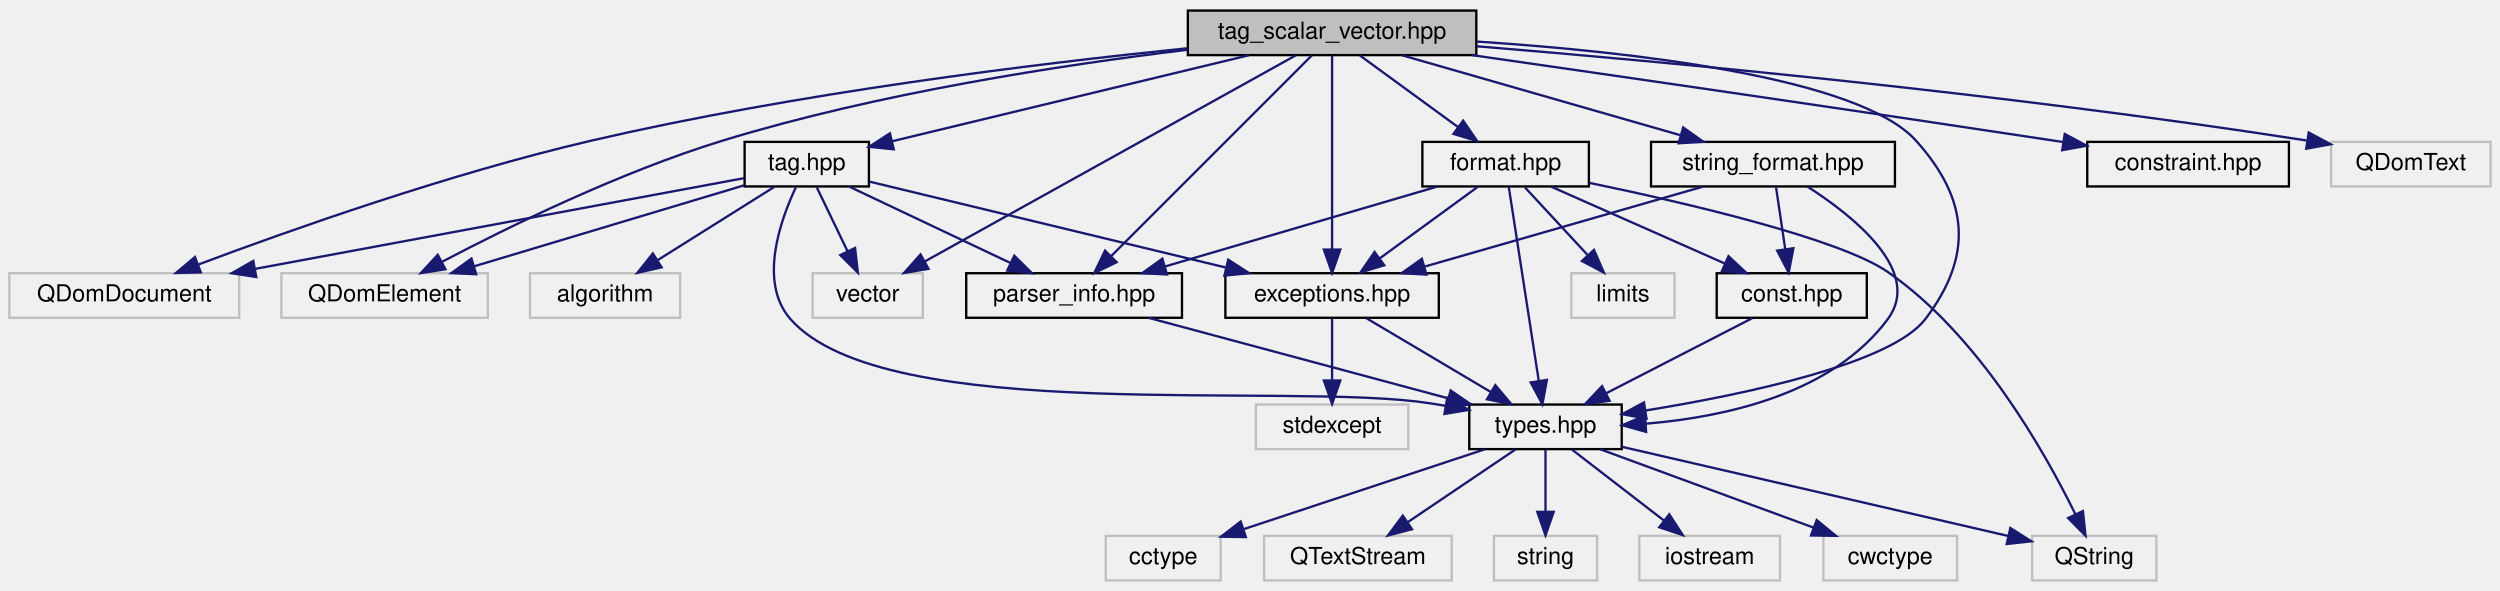
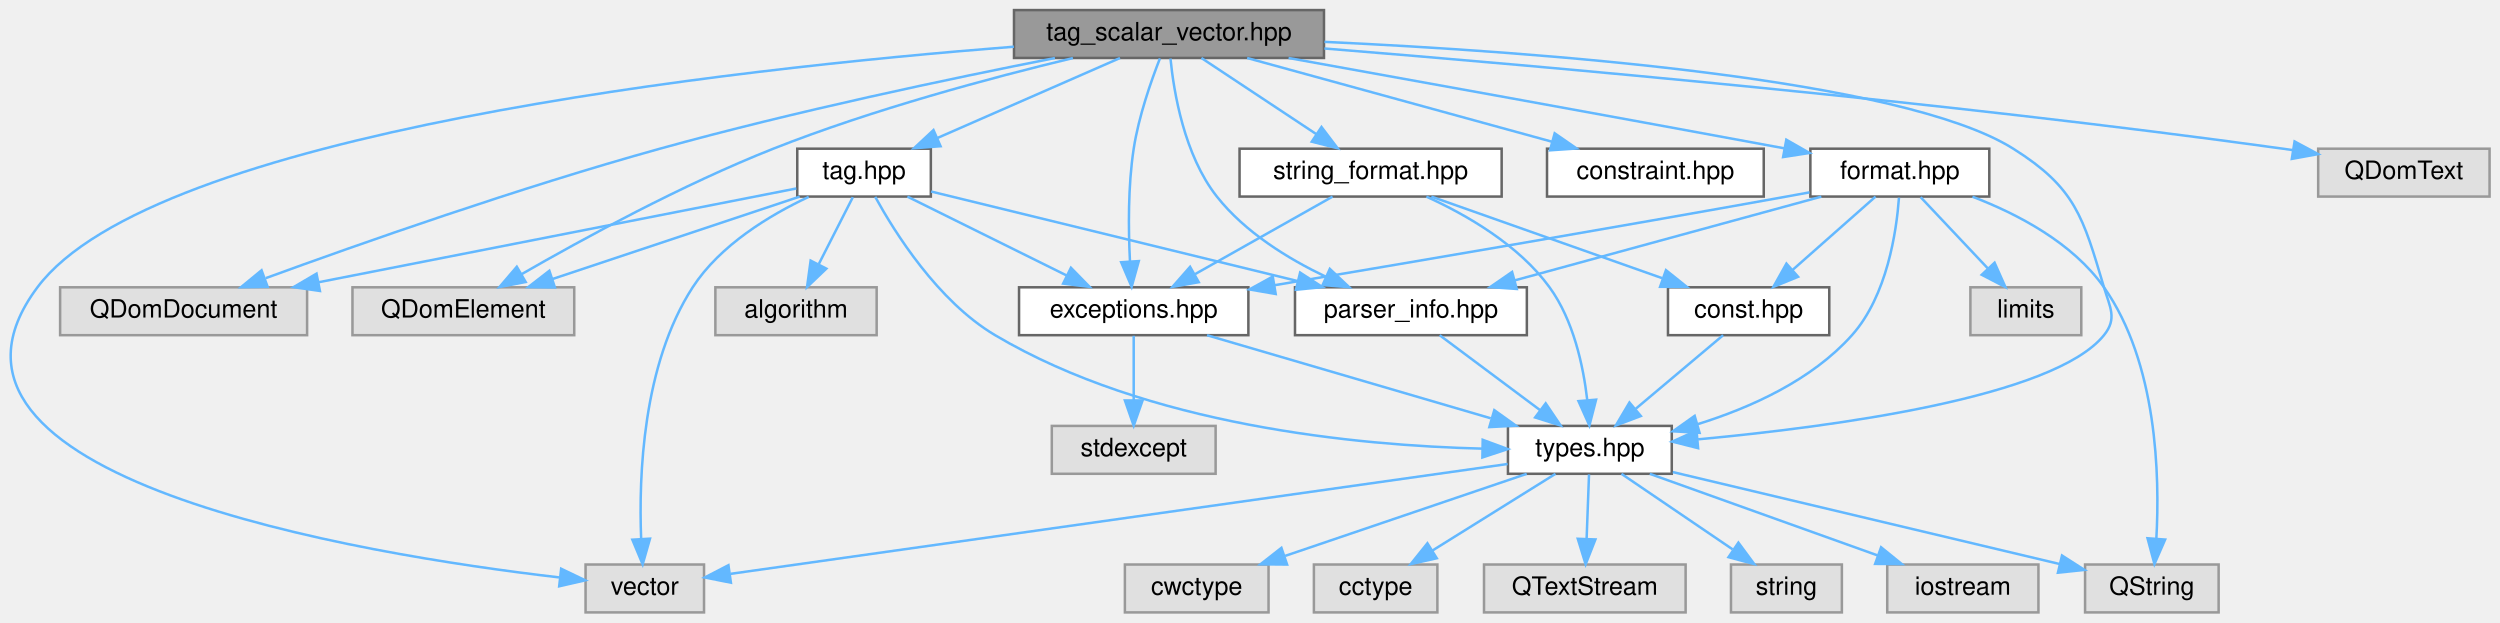
- <svg xmlns="http://www.w3.org/2000/svg" xmlns:xlink="http://www.w3.org/1999/xlink" width="1066pt" height="252pt" viewBox="0.00 0.00 1066.00 252.00">
-   <g id="graph0" class="graph" transform="scale(1 1) rotate(0) translate(4 248)">
-     <g id="node1" class="node">
-       <g id="a_node1">
-         <a xlink:title=" ">
-           <polygon fill="#bfbfbf" stroke="black" points="502.5,-224.5 502.5,-243.5 625.5,-243.5 625.5,-224.5 502.5,-224.5" />
-           <text text-anchor="middle" x="564" y="-231.5" font-family="Helvetica,sans-Serif" font-size="10.00">tag_scalar_vector.hpp</text>
-         </a>
-       </g>
-     </g>
-     <g id="node2" class="node">
-       <g id="a_node2">
+ <svg xmlns="http://www.w3.org/2000/svg" xmlns:xlink="http://www.w3.org/1999/xlink" width="992pt" height="247pt" viewBox="0.00 0.00 991.71 247.00">
+   <g id="graph0" class="graph" transform="scale(1 1) rotate(0) translate(4 243)">
+     <g id="Node000001" class="node">
+       <g id="a_Node000001">
+         <a xlink:title=" ">
+           <polygon fill="#999999" stroke="#666666" points="521.21,-239 398.21,-239 398.21,-220 521.21,-220 521.21,-239" />
+           <text text-anchor="middle" x="459.71" y="-227" font-family="Helvetica,sans-Serif" font-size="10.00">tag_scalar_vector.hpp</text>
+         </a>
+       </g>
+     </g>
+     <g id="Node000002" class="node">
+       <g id="a_Node000002">
        <a xlink:href="tag_8hpp.html" target="_top" xlink:title=" ">
-           <polygon fill="none" stroke="black" points="313.5,-168.5 313.5,-187.5 366.5,-187.5 366.5,-168.5 313.5,-168.5" />
-           <text text-anchor="middle" x="340" y="-175.5" font-family="Helvetica,sans-Serif" font-size="10.00">tag.hpp</text>
-         </a>
-       </g>
-     </g>
-     <g id="edge1" class="edge">
-       <path fill="none" stroke="midnightblue" d="M528.51,-224.44C486.91,-214.42 418.34,-197.89 376.37,-187.77" />
-       <polygon fill="midnightblue" stroke="midnightblue" points="377.1,-184.34 366.56,-185.4 375.46,-191.15 377.1,-184.34" />
-     </g>
-     <g id="node3" class="node">
-       <g id="a_node3">
-         <a xlink:title=" ">
-           <polygon fill="none" stroke="#bfbfbf" points="0,-112.5 0,-131.5 98,-131.5 98,-112.5 0,-112.5" />
-           <text text-anchor="middle" x="49" y="-119.5" font-family="Helvetica,sans-Serif" font-size="10.00">QDomDocument</text>
-         </a>
-       </g>
-     </g>
-     <g id="edge34" class="edge">
-       <path fill="none" stroke="midnightblue" d="M502.24,-227.42C438.12,-220.88 335.17,-208.28 248,-188 187.72,-173.98 119.59,-149.85 80.72,-135.27" />
-       <polygon fill="midnightblue" stroke="midnightblue" points="81.62,-131.86 71.02,-131.6 79.14,-138.41 81.62,-131.86" />
-     </g>
-     <g id="node4" class="node">
-       <g id="a_node4">
-         <a xlink:title=" ">
-           <polygon fill="none" stroke="#bfbfbf" points="116,-112.5 116,-131.5 204,-131.5 204,-112.5 116,-112.5" />
-           <text text-anchor="middle" x="160" y="-119.5" font-family="Helvetica,sans-Serif" font-size="10.00">QDomElement</text>
-         </a>
-       </g>
-     </g>
-     <g id="edge35" class="edge">
-       <path fill="none" stroke="midnightblue" d="M502.3,-226.77C448.97,-220.34 370.24,-208.32 304,-188 260.37,-174.61 212.63,-151.17 184.55,-136.4" />
-       <polygon fill="midnightblue" stroke="midnightblue" points="185.94,-133.18 175.47,-131.57 182.65,-139.36 185.94,-133.18" />
-     </g>
-     <g id="node5" class="node">
-       <g id="a_node5">
+           <polygon fill="white" stroke="#666666" points="365.21,-184 312.21,-184 312.21,-165 365.21,-165 365.21,-184" />
+           <text text-anchor="middle" x="338.71" y="-172" font-family="Helvetica,sans-Serif" font-size="10.00">tag.hpp</text>
+         </a>
+       </g>
+     </g>
+     <g id="edge1_Node000001_Node000002" class="edge">
+       <g id="a_edge1_Node000001_Node000002">
+         <a xlink:title=" ">
+           <path fill="none" stroke="#63b8ff" d="M440.27,-219.98C420.72,-211.42 390.33,-198.11 367.89,-188.28" />
+           <polygon fill="#63b8ff" stroke="#63b8ff" points="369.07,-184.98 358.51,-184.17 366.26,-191.39 369.07,-184.98" />
+         </a>
+       </g>
+     </g>
+     <g id="Node000003" class="node">
+       <g id="a_Node000003">
+         <a xlink:title=" ">
+           <polygon fill="#e0e0e0" stroke="#999999" points="117.71,-129 19.71,-129 19.71,-110 117.71,-110 117.71,-129" />
+           <text text-anchor="middle" x="68.71" y="-117" font-family="Helvetica,sans-Serif" font-size="10.00">QDomDocument</text>
+         </a>
+       </g>
+     </g>
+     <g id="edge35_Node000001_Node000003" class="edge">
+       <g id="a_edge35_Node000001_Node000003">
+         <a xlink:title=" ">
+           <path fill="none" stroke="#63b8ff" d="M414.45,-219.97C373.28,-211.88 311.01,-198.78 257.71,-184 202.07,-168.57 138.69,-146.29 101.29,-132.63" />
+           <polygon fill="#63b8ff" stroke="#63b8ff" points="102.05,-129.18 91.45,-129.02 99.64,-135.75 102.05,-129.18" />
+         </a>
+       </g>
+     </g>
+     <g id="Node000004" class="node">
+       <g id="a_Node000004">
+         <a xlink:title=" ">
+           <polygon fill="#e0e0e0" stroke="#999999" points="223.71,-129 135.71,-129 135.71,-110 223.71,-110 223.71,-129" />
+           <text text-anchor="middle" x="179.71" y="-117" font-family="Helvetica,sans-Serif" font-size="10.00">QDomElement</text>
+         </a>
+       </g>
+     </g>
+     <g id="edge36_Node000001_Node000004" class="edge">
+       <g id="a_edge36_Node000001_Node000004">
+         <a xlink:title=" ">
+           <path fill="none" stroke="#63b8ff" d="M421.58,-219.96C389.35,-212.21 342.24,-199.62 302.71,-184 266.61,-169.73 227.09,-148.18 202.84,-134.22" />
+           <polygon fill="#63b8ff" stroke="#63b8ff" points="204.44,-131.11 194.04,-129.1 200.92,-137.16 204.44,-131.11" />
+         </a>
+       </g>
+     </g>
+     <g id="Node000005" class="node">
+       <g id="a_Node000005">
        <a xlink:href="parser__info_8hpp.html" target="_top" xlink:title=" ">
-           <polygon fill="none" stroke="black" points="408,-112.5 408,-131.5 500,-131.5 500,-112.5 408,-112.5" />
-           <text text-anchor="middle" x="454" y="-119.5" font-family="Helvetica,sans-Serif" font-size="10.00">parser_info.hpp</text>
-         </a>
-       </g>
-     </g>
-     <g id="edge33" class="edge">
-       <path fill="none" stroke="midnightblue" d="M555.37,-224.37C536.89,-205.89 493.29,-162.29 469.74,-138.74" />
-       <polygon fill="midnightblue" stroke="midnightblue" points="472.14,-136.19 462.59,-131.59 467.19,-141.14 472.14,-136.19" />
-     </g>
-     <g id="node6" class="node">
-       <g id="a_node6">
+           <polygon fill="white" stroke="#666666" points="601.71,-129 509.71,-129 509.71,-110 601.71,-110 601.71,-129" />
+           <text text-anchor="middle" x="555.71" y="-117" font-family="Helvetica,sans-Serif" font-size="10.00">parser_info.hpp</text>
+         </a>
+       </g>
+     </g>
+     <g id="edge34_Node000001_Node000005" class="edge">
+       <g id="a_edge34_Node000001_Node000005">
+         <a xlink:title=" ">
+           <path fill="none" stroke="#63b8ff" d="M460.3,-219.77C461.6,-206.59 465.73,-181.43 478.71,-165 489.89,-150.85 506.89,-140.36 522.08,-133.12" />
+           <polygon fill="#63b8ff" stroke="#63b8ff" points="523.53,-136.31 531.23,-129.03 520.67,-129.91 523.53,-136.31" />
+         </a>
+       </g>
+     </g>
+     <g id="Node000006" class="node">
+       <g id="a_Node000006">
        <a xlink:href="types_8hpp.html" target="_top" xlink:title=" ">
-           <polygon fill="none" stroke="black" points="622.5,-56.5 622.5,-75.5 687.5,-75.5 687.5,-56.5 622.5,-56.5" />
-           <text text-anchor="middle" x="655" y="-63.5" font-family="Helvetica,sans-Serif" font-size="10.00">types.hpp</text>
-         </a>
-       </g>
-     </g>
-     <g id="edge31" class="edge">
-       <path fill="none" stroke="midnightblue" d="M625.65,-230.28C691.17,-226 788.64,-215.13 813,-188 835.6,-162.83 837.47,-138.93 817,-112 802.57,-93.01 740.56,-79.93 697.59,-72.95" />
-       <polygon fill="midnightblue" stroke="midnightblue" points="698.08,-69.49 687.66,-71.39 696.99,-76.4 698.08,-69.49" />
-     </g>
-     <g id="node13" class="node">
-       <g id="a_node13">
+           <polygon fill="white" stroke="#666666" points="659.21,-74 594.21,-74 594.21,-55 659.21,-55 659.21,-74" />
+           <text text-anchor="middle" x="626.71" y="-62" font-family="Helvetica,sans-Serif" font-size="10.00">types.hpp</text>
+         </a>
+       </g>
+     </g>
+     <g id="edge32_Node000001_Node000006" class="edge">
+       <g id="a_edge32_Node000001_Node000006">
+         <a xlink:title=" ">
+           <path fill="none" stroke="#63b8ff" d="M521.4,-226.39C605.42,-222.49 750.46,-211.85 794.71,-184 819.44,-168.44 822.37,-157 830.71,-129 833.13,-120.91 836.01,-116.58 830.71,-110 810.89,-85.39 723.42,-73.66 669.66,-68.68" />
+           <polygon fill="#63b8ff" stroke="#63b8ff" points="669.66,-65.17 659.39,-67.77 669.04,-72.14 669.66,-65.17" />
+         </a>
+       </g>
+     </g>
+     <g id="Node000011" class="node">
+       <g id="a_Node000011">
+         <a xlink:title=" ">
+           <polygon fill="#e0e0e0" stroke="#999999" points="275.21,-19 228.21,-19 228.21,0 275.21,0 275.21,-19" />
+           <text text-anchor="middle" x="251.71" y="-7" font-family="Helvetica,sans-Serif" font-size="10.00">vector</text>
+         </a>
+       </g>
+     </g>
+     <g id="edge38_Node000001_Node000011" class="edge">
+       <g id="a_edge38_Node000001_Node000011">
+         <a xlink:title=" ">
+           <path fill="none" stroke="#63b8ff" d="M398.16,-224.47C286.22,-215.67 56.59,-190.4 10.71,-129 -45.92,-53.19 138.72,-23.11 217.67,-13.89" />
+           <polygon fill="#63b8ff" stroke="#63b8ff" points="218.52,-17.32 228.07,-12.73 217.74,-10.36 218.52,-17.32" />
+         </a>
+       </g>
+     </g>
+     <g id="Node000014" class="node">
+       <g id="a_Node000014">
        <a xlink:href="exceptions_8hpp.html" target="_top" xlink:title=" ">
-           <polygon fill="none" stroke="black" points="518.5,-112.5 518.5,-131.5 609.5,-131.5 609.5,-112.5 518.5,-112.5" />
-           <text text-anchor="middle" x="564" y="-119.5" font-family="Helvetica,sans-Serif" font-size="10.00">exceptions.hpp</text>
-         </a>
-       </g>
-     </g>
-     <g id="edge32" class="edge">
-       <path fill="none" stroke="midnightblue" d="M564,-224.37C564,-206.62 564,-165.67 564,-141.6" />
-       <polygon fill="midnightblue" stroke="midnightblue" points="567.5,-141.59 564,-131.59 560.5,-141.59 567.5,-141.59" />
-     </g>
-     <g id="node15" class="node">
-       <g id="a_node15">
-         <a xlink:title=" ">
-           <polygon fill="none" stroke="#bfbfbf" points="342.5,-112.5 342.5,-131.5 389.5,-131.5 389.5,-112.5 342.5,-112.5" />
-           <text text-anchor="middle" x="366" y="-119.5" font-family="Helvetica,sans-Serif" font-size="10.00">vector</text>
-         </a>
-       </g>
-     </g>
-     <g id="edge37" class="edge">
-       <path fill="none" stroke="midnightblue" d="M548.46,-224.37C514.12,-205.29 431.56,-159.42 390.31,-136.51" />
-       <polygon fill="midnightblue" stroke="midnightblue" points="391.91,-133.39 381.46,-131.59 388.51,-139.51 391.91,-133.39" />
-     </g>
-     <g id="node17" class="node">
-       <g id="a_node17">
+           <polygon fill="white" stroke="#666666" points="491.21,-129 400.21,-129 400.21,-110 491.21,-110 491.21,-129" />
+           <text text-anchor="middle" x="445.71" y="-117" font-family="Helvetica,sans-Serif" font-size="10.00">exceptions.hpp</text>
+         </a>
+       </g>
+     </g>
+     <g id="edge33_Node000001_Node000014" class="edge">
+       <g id="a_edge33_Node000001_Node000014">
+         <a xlink:title=" ">
+           <path fill="none" stroke="#63b8ff" d="M456.12,-219.82C452.66,-210.99 447.68,-196.81 445.71,-184 443.43,-169.15 443.58,-152.12 444.22,-139.43" />
+           <polygon fill="#63b8ff" stroke="#63b8ff" points="447.73,-139.4 444.89,-129.19 440.74,-138.94 447.73,-139.4" />
+         </a>
+       </g>
+     </g>
+     <g id="Node000017" class="node">
+       <g id="a_Node000017">
        <a xlink:href="constraint_8hpp.html" target="_top" xlink:title=" ">
-           <polygon fill="none" stroke="black" points="886,-168.5 886,-187.5 972,-187.5 972,-168.5 886,-168.5" />
-           <text text-anchor="middle" x="929" y="-175.5" font-family="Helvetica,sans-Serif" font-size="10.00">constraint.hpp</text>
-         </a>
-       </g>
-     </g>
-     <g id="edge18" class="edge">
-       <path fill="none" stroke="midnightblue" d="M623.65,-224.49C685.72,-215.59 785.72,-201.11 872,-188 873.25,-187.81 874.52,-187.62 875.8,-187.42" />
-       <polygon fill="midnightblue" stroke="midnightblue" points="876.4,-190.87 885.75,-185.88 875.33,-183.95 876.4,-190.87" />
-     </g>
-     <g id="node18" class="node">
-       <g id="a_node18">
+           <polygon fill="white" stroke="#666666" points="695.71,-184 609.71,-184 609.71,-165 695.71,-165 695.71,-184" />
+           <text text-anchor="middle" x="652.71" y="-172" font-family="Helvetica,sans-Serif" font-size="10.00">constraint.hpp</text>
+         </a>
+       </g>
+     </g>
+     <g id="edge19_Node000001_Node000017" class="edge">
+       <g id="a_edge19_Node000001_Node000017">
+         <a xlink:title=" ">
+           <path fill="none" stroke="#63b8ff" d="M490.72,-219.98C523.55,-210.97 575.51,-196.7 611.7,-186.76" />
+           <polygon fill="#63b8ff" stroke="#63b8ff" points="612.75,-190.11 621.46,-184.08 610.89,-183.36 612.75,-190.11" />
+         </a>
+       </g>
+     </g>
+     <g id="Node000018" class="node">
+       <g id="a_Node000018">
        <a xlink:href="format_8hpp.html" target="_top" xlink:title=" ">
-           <polygon fill="none" stroke="black" points="602.5,-168.5 602.5,-187.5 673.5,-187.5 673.5,-168.5 602.5,-168.5" />
-           <text text-anchor="middle" x="638" y="-175.5" font-family="Helvetica,sans-Serif" font-size="10.00">format.hpp</text>
-         </a>
-       </g>
-     </g>
-     <g id="edge19" class="edge">
-       <path fill="none" stroke="midnightblue" d="M575.89,-224.32C587.15,-216.11 604.29,-203.6 617.71,-193.81" />
-       <polygon fill="midnightblue" stroke="midnightblue" points="619.88,-196.56 625.89,-187.83 615.75,-190.9 619.88,-196.56" />
-     </g>
-     <g id="node21" class="node">
-       <g id="a_node21">
+           <polygon fill="white" stroke="#666666" points="785.21,-184 714.21,-184 714.21,-165 785.21,-165 785.21,-184" />
+           <text text-anchor="middle" x="749.71" y="-172" font-family="Helvetica,sans-Serif" font-size="10.00">format.hpp</text>
+         </a>
+       </g>
+     </g>
+     <g id="edge20_Node000001_Node000018" class="edge">
+       <g id="a_edge20_Node000001_Node000018">
+         <a xlink:title=" ">
+           <path fill="none" stroke="#63b8ff" d="M507.16,-219.98C554.41,-211.48 629.29,-197.94 703.82,-184.15" />
+           <polygon fill="#63b8ff" stroke="#63b8ff" points="704.66,-187.56 713.86,-182.3 703.39,-180.68 704.66,-187.56" />
+         </a>
+       </g>
+     </g>
+     <g id="Node000021" class="node">
+       <g id="a_Node000021">
        <a xlink:href="string__format_8hpp.html" target="_top" xlink:title=" ">
-           <polygon fill="none" stroke="black" points="700,-168.5 700,-187.5 804,-187.5 804,-168.5 700,-168.5" />
-           <text text-anchor="middle" x="752" y="-175.5" font-family="Helvetica,sans-Serif" font-size="10.00">string_format.hpp</text>
-         </a>
-       </g>
-     </g>
-     <g id="edge27" class="edge">
-       <path fill="none" stroke="midnightblue" d="M593.79,-224.44C625.83,-215.24 676.93,-200.56 712.35,-190.39" />
-       <polygon fill="midnightblue" stroke="midnightblue" points="713.71,-193.64 722.35,-187.52 711.77,-186.91 713.71,-193.64" />
-     </g>
-     <g id="node22" class="node">
-       <g id="a_node22">
-         <a xlink:title=" ">
-           <polygon fill="none" stroke="#bfbfbf" points="990,-168.5 990,-187.5 1058,-187.5 1058,-168.5 990,-168.5" />
-           <text text-anchor="middle" x="1024" y="-175.5" font-family="Helvetica,sans-Serif" font-size="10.00">QDomText</text>
-         </a>
-       </g>
-     </g>
-     <g id="edge36" class="edge">
-       <path fill="none" stroke="midnightblue" d="M625.72,-228.26C705.27,-221.72 848.02,-208.55 979.53,-188.09" />
-       <polygon fill="midnightblue" stroke="midnightblue" points="980.45,-191.49 989.79,-186.48 979.37,-184.58 980.45,-191.49" />
-     </g>
-     <g id="edge2" class="edge">
-       <path fill="none" stroke="midnightblue" d="M313.4,-172.06C266.36,-163.33 167.52,-144.99 104.91,-133.38" />
-       <polygon fill="midnightblue" stroke="midnightblue" points="105.28,-129.88 94.81,-131.5 104,-136.77 105.28,-129.88" />
-     </g>
-     <g id="edge3" class="edge">
-       <path fill="none" stroke="midnightblue" d="M313.44,-169.03C283,-159.9 232.86,-144.86 198.22,-134.47" />
-       <polygon fill="midnightblue" stroke="midnightblue" points="199.04,-131.06 188.45,-131.54 197.03,-137.76 199.04,-131.06" />
-     </g>
-     <g id="edge4" class="edge">
-       <path fill="none" stroke="midnightblue" d="M358.06,-168.44C376.57,-159.68 405.58,-145.94 426.86,-135.86" />
-       <polygon fill="midnightblue" stroke="midnightblue" points="428.48,-138.96 436.02,-131.52 425.49,-132.63 428.48,-138.96" />
-     </g>
-     <g id="edge12" class="edge">
-       <path fill="none" stroke="midnightblue" d="M335.38,-168.19C328.87,-154.41 319.23,-127.7 333,-112 373.34,-65.99 545.55,-85.53 606,-76 608.07,-75.67 610.19,-75.33 612.32,-74.97" />
-       <polygon fill="midnightblue" stroke="midnightblue" points="613.1,-78.39 622.36,-73.23 611.91,-71.49 613.1,-78.39" />
-     </g>
-     <g id="edge13" class="edge">
-       <path fill="none" stroke="midnightblue" d="M366.58,-170.59C404.07,-161.55 473.01,-144.94 518.68,-133.92" />
-       <polygon fill="midnightblue" stroke="midnightblue" points="519.72,-137.27 528.62,-131.53 518.08,-130.47 519.72,-137.27" />
-     </g>
-     <g id="edge16" class="edge">
-       <path fill="none" stroke="midnightblue" d="M344.29,-168.08C347.85,-160.69 353.02,-149.95 357.42,-140.81" />
-       <polygon fill="midnightblue" stroke="midnightblue" points="360.6,-142.28 361.79,-131.75 354.29,-139.24 360.6,-142.28" />
-     </g>
-     <g id="node16" class="node">
-       <g id="a_node16">
-         <a xlink:title=" ">
-           <polygon fill="none" stroke="#bfbfbf" points="222,-112.5 222,-131.5 286,-131.5 286,-112.5 222,-112.5" />
-           <text text-anchor="middle" x="254" y="-119.5" font-family="Helvetica,sans-Serif" font-size="10.00">algorithm</text>
-         </a>
-       </g>
-     </g>
-     <g id="edge17" class="edge">
-       <path fill="none" stroke="midnightblue" d="M326.18,-168.32C312.77,-159.9 292.18,-146.97 276.41,-137.07" />
-       <polygon fill="midnightblue" stroke="midnightblue" points="278.11,-134.01 267.78,-131.65 274.39,-139.94 278.11,-134.01" />
-     </g>
-     <g id="edge5" class="edge">
-       <path fill="none" stroke="midnightblue" d="M485.85,-112.44C520.4,-103.16 575.68,-88.31 613.58,-78.13" />
-       <polygon fill="midnightblue" stroke="midnightblue" points="614.55,-81.49 623.3,-75.52 612.73,-74.73 614.55,-81.49" />
-     </g>
-     <g id="node7" class="node">
-       <g id="a_node7">
-         <a xlink:title=" ">
-           <polygon fill="none" stroke="#bfbfbf" points="633,-0.5 633,-19.5 677,-19.5 677,-0.5 633,-0.5" />
-           <text text-anchor="middle" x="655" y="-7.5" font-family="Helvetica,sans-Serif" font-size="10.00">string</text>
-         </a>
-       </g>
-     </g>
-     <g id="edge6" class="edge">
-       <path fill="none" stroke="midnightblue" d="M655,-56.08C655,-49.01 655,-38.86 655,-29.99" />
-       <polygon fill="midnightblue" stroke="midnightblue" points="658.5,-29.75 655,-19.75 651.5,-29.75 658.5,-29.75" />
-     </g>
-     <g id="node8" class="node">
-       <g id="a_node8">
-         <a xlink:title=" ">
-           <polygon fill="none" stroke="#bfbfbf" points="695,-0.5 695,-19.5 755,-19.5 755,-0.5 695,-0.5" />
-           <text text-anchor="middle" x="725" y="-7.5" font-family="Helvetica,sans-Serif" font-size="10.00">iostream</text>
-         </a>
-       </g>
-     </g>
-     <g id="edge7" class="edge">
-       <path fill="none" stroke="midnightblue" d="M666.25,-56.32C676.8,-48.18 692.8,-35.84 705.44,-26.09" />
-       <polygon fill="midnightblue" stroke="midnightblue" points="707.77,-28.71 713.55,-19.83 703.49,-23.17 707.77,-28.71" />
-     </g>
-     <g id="node9" class="node">
-       <g id="a_node9">
-         <a xlink:title=" ">
-           <polygon fill="none" stroke="#bfbfbf" points="773.5,-0.5 773.5,-19.5 830.5,-19.5 830.5,-0.5 773.5,-0.5" />
-           <text text-anchor="middle" x="802" y="-7.5" font-family="Helvetica,sans-Serif" font-size="10.00">cwctype</text>
-         </a>
-       </g>
-     </g>
-     <g id="edge8" class="edge">
-       <path fill="none" stroke="midnightblue" d="M678.29,-56.44C702.81,-47.44 741.6,-33.19 769.2,-23.05" />
-       <polygon fill="midnightblue" stroke="midnightblue" points="770.64,-26.25 778.82,-19.52 768.22,-19.68 770.64,-26.25" />
-     </g>
-     <g id="node10" class="node">
-       <g id="a_node10">
-         <a xlink:title=" ">
-           <polygon fill="none" stroke="#bfbfbf" points="467.5,-0.5 467.5,-19.5 516.5,-19.5 516.5,-0.5 467.5,-0.5" />
-           <text text-anchor="middle" x="492" y="-7.5" font-family="Helvetica,sans-Serif" font-size="10.00">cctype</text>
-         </a>
-       </g>
-     </g>
-     <g id="edge9" class="edge">
-       <path fill="none" stroke="midnightblue" d="M629.17,-56.44C601.43,-47.25 557.2,-32.6 526.49,-22.43" />
-       <polygon fill="midnightblue" stroke="midnightblue" points="527.23,-18.99 516.64,-19.16 525.03,-25.63 527.23,-18.99" />
-     </g>
-     <g id="node11" class="node">
-       <g id="a_node11">
-         <a xlink:title=" ">
-           <polygon fill="none" stroke="#bfbfbf" points="862.5,-0.5 862.5,-19.5 915.5,-19.5 915.5,-0.5 862.5,-0.5" />
-           <text text-anchor="middle" x="889" y="-7.5" font-family="Helvetica,sans-Serif" font-size="10.00">QString</text>
-         </a>
-       </g>
-     </g>
-     <g id="edge10" class="edge">
-       <path fill="none" stroke="midnightblue" d="M687.54,-57.49C730.76,-47.52 806.91,-29.94 852.19,-19.49" />
-       <polygon fill="midnightblue" stroke="midnightblue" points="853.22,-22.85 862.18,-17.19 851.65,-16.03 853.22,-22.85" />
-     </g>
-     <g id="node12" class="node">
-       <g id="a_node12">
-         <a xlink:title=" ">
-           <polygon fill="none" stroke="#bfbfbf" points="535,-0.5 535,-19.5 615,-19.5 615,-0.5 535,-0.5" />
-           <text text-anchor="middle" x="575" y="-7.5" font-family="Helvetica,sans-Serif" font-size="10.00">QTextStream</text>
-         </a>
-       </g>
-     </g>
-     <g id="edge11" class="edge">
-       <path fill="none" stroke="midnightblue" d="M642.15,-56.32C629.78,-47.98 610.87,-35.21 596.26,-25.35" />
-       <polygon fill="midnightblue" stroke="midnightblue" points="598.07,-22.35 587.82,-19.65 594.15,-28.15 598.07,-22.35" />
-     </g>
-     <g id="edge15" class="edge">
-       <path fill="none" stroke="midnightblue" d="M578.62,-112.32C592.95,-103.82 615.01,-90.73 631.75,-80.8" />
-       <polygon fill="midnightblue" stroke="midnightblue" points="633.6,-83.77 640.42,-75.65 630.03,-77.75 633.6,-83.77" />
-     </g>
-     <g id="node14" class="node">
-       <g id="a_node14">
-         <a xlink:title=" ">
-           <polygon fill="none" stroke="#bfbfbf" points="531.5,-56.5 531.5,-75.5 596.5,-75.5 596.5,-56.5 531.5,-56.5" />
-           <text text-anchor="middle" x="564" y="-63.5" font-family="Helvetica,sans-Serif" font-size="10.00">stdexcept</text>
-         </a>
-       </g>
-     </g>
-     <g id="edge14" class="edge">
-       <path fill="none" stroke="midnightblue" d="M564,-112.08C564,-105.01 564,-94.86 564,-85.99" />
-       <polygon fill="midnightblue" stroke="midnightblue" points="567.5,-85.75 564,-75.75 560.5,-85.75 567.5,-85.75" />
-     </g>
-     <g id="edge20" class="edge">
-       <path fill="none" stroke="midnightblue" d="M608.84,-168.44C577.49,-159.24 527.47,-144.56 492.8,-134.39" />
-       <polygon fill="midnightblue" stroke="midnightblue" points="493.6,-130.97 483.02,-131.52 491.63,-137.69 493.6,-130.97" />
-     </g>
-     <g id="edge24" class="edge">
-       <path fill="none" stroke="midnightblue" d="M639.33,-168.37C642.08,-150.62 648.41,-109.67 652.13,-85.6" />
-       <polygon fill="midnightblue" stroke="midnightblue" points="655.6,-86.01 653.67,-75.59 648.69,-84.94 655.6,-86.01" />
-     </g>
-     <g id="edge26" class="edge">
-       <path fill="none" stroke="midnightblue" d="M673.52,-170.06C714.95,-161.48 780.42,-146.25 801,-132 839.84,-105.11 867.9,-55.36 880.9,-28.8" />
-       <polygon fill="midnightblue" stroke="midnightblue" points="884.16,-30.09 885.27,-19.56 877.84,-27.1 884.16,-30.09" />
-     </g>
-     <g id="edge21" class="edge">
-       <path fill="none" stroke="midnightblue" d="M626.11,-168.32C614.85,-160.11 597.71,-147.6 584.29,-137.81" />
-       <polygon fill="midnightblue" stroke="midnightblue" points="586.25,-134.9 576.11,-131.83 582.12,-140.56 586.25,-134.9" />
-     </g>
-     <g id="node19" class="node">
-       <g id="a_node19">
+           <polygon fill="white" stroke="#666666" points="591.71,-184 487.71,-184 487.71,-165 591.71,-165 591.71,-184" />
+           <text text-anchor="middle" x="539.71" y="-172" font-family="Helvetica,sans-Serif" font-size="10.00">string_format.hpp</text>
+         </a>
+       </g>
+     </g>
+     <g id="edge28_Node000001_Node000021" class="edge">
+       <g id="a_edge28_Node000001_Node000021">
+         <a xlink:title=" ">
+           <path fill="none" stroke="#63b8ff" d="M472.57,-219.98C484.86,-211.84 503.62,-199.41 518.19,-189.76" />
+           <polygon fill="#63b8ff" stroke="#63b8ff" points="520.22,-192.61 526.63,-184.17 516.36,-186.78 520.22,-192.61" />
+         </a>
+       </g>
+     </g>
+     <g id="Node000022" class="node">
+       <g id="a_Node000022">
+         <a xlink:title=" ">
+           <polygon fill="#e0e0e0" stroke="#999999" points="983.71,-184 915.71,-184 915.71,-165 983.71,-165 983.71,-184" />
+           <text text-anchor="middle" x="949.71" y="-172" font-family="Helvetica,sans-Serif" font-size="10.00">QDomText</text>
+         </a>
+       </g>
+     </g>
+     <g id="edge37_Node000001_Node000022" class="edge">
+       <g id="a_edge37_Node000001_Node000022">
+         <a xlink:title=" ">
+           <path fill="none" stroke="#63b8ff" d="M521.38,-223.76C606.97,-216.85 766.5,-202.75 901.71,-184 902.99,-183.82 904.28,-183.64 905.58,-183.45" />
+           <polygon fill="#63b8ff" stroke="#63b8ff" points="906.34,-186.87 915.68,-181.85 905.25,-179.95 906.34,-186.87" />
+         </a>
+       </g>
+     </g>
+     <g id="edge2_Node000002_Node000003" class="edge">
+       <g id="a_edge2_Node000002_Node000003">
+         <a xlink:title=" ">
+           <path fill="none" stroke="#63b8ff" d="M311.84,-168.22C267.8,-159.58 179.45,-142.24 122.26,-131.01" />
+           <polygon fill="#63b8ff" stroke="#63b8ff" points="122.8,-127.55 112.31,-129.06 121.45,-134.42 122.8,-127.55" />
+         </a>
+       </g>
+     </g>
+     <g id="edge3_Node000002_Node000004" class="edge">
+       <g id="a_edge3_Node000002_Node000004">
+         <a xlink:title=" ">
+           <path fill="none" stroke="#63b8ff" d="M313.17,-164.98C286.59,-156.13 244.78,-142.19 215.04,-132.28" />
+           <polygon fill="#63b8ff" stroke="#63b8ff" points="216.05,-128.92 205.46,-129.08 213.84,-135.56 216.05,-128.92" />
+         </a>
+       </g>
+     </g>
+     <g id="edge4_Node000002_Node000005" class="edge">
+       <g id="a_edge4_Node000002_Node000005">
+         <a xlink:title=" ">
+           <path fill="none" stroke="#63b8ff" d="M365.32,-167C401.55,-158.15 466.88,-142.2 510.78,-131.47" />
+           <polygon fill="#63b8ff" stroke="#63b8ff" points="511.74,-134.84 520.62,-129.07 510.08,-128.04 511.74,-134.84" />
+         </a>
+       </g>
+     </g>
+     <g id="edge13_Node000002_Node000006" class="edge">
+       <g id="a_edge13_Node000002_Node000006">
+         <a xlink:title=" ">
+           <path fill="none" stroke="#63b8ff" d="M343.14,-164.89C350.8,-150.92 367.92,-123.52 390.71,-110 451.14,-74.15 534.27,-66.21 584.04,-64.98" />
+           <polygon fill="#63b8ff" stroke="#63b8ff" points="584.19,-68.48 594.13,-64.81 584.07,-61.48 584.19,-68.48" />
+         </a>
+       </g>
+     </g>
+     <g id="edge17_Node000002_Node000011" class="edge">
+       <g id="a_edge17_Node000002_Node000011">
+         <a xlink:title=" ">
+           <path fill="none" stroke="#63b8ff" d="M316.75,-164.89C301.34,-157.66 281.61,-145.81 270.71,-129 250.85,-98.36 249.28,-54.14 250.26,-29.29" />
+           <polygon fill="#63b8ff" stroke="#63b8ff" points="253.77,-29.26 250.86,-19.07 246.78,-28.85 253.77,-29.26" />
+         </a>
+       </g>
+     </g>
+     <g id="edge14_Node000002_Node000014" class="edge">
+       <g id="a_edge14_Node000002_Node000014">
+         <a xlink:title=" ">
+           <path fill="none" stroke="#63b8ff" d="M355.91,-164.98C372.96,-156.54 399.35,-143.47 419.11,-133.68" />
+           <polygon fill="#63b8ff" stroke="#63b8ff" points="420.8,-136.75 428.21,-129.17 417.7,-130.47 420.8,-136.75" />
+         </a>
+       </g>
+     </g>
+     <g id="Node000016" class="node">
+       <g id="a_Node000016">
+         <a xlink:title=" ">
+           <polygon fill="#e0e0e0" stroke="#999999" points="343.71,-129 279.71,-129 279.71,-110 343.71,-110 343.71,-129" />
+           <text text-anchor="middle" x="311.71" y="-117" font-family="Helvetica,sans-Serif" font-size="10.00">algorithm</text>
+         </a>
+       </g>
+     </g>
+     <g id="edge18_Node000002_Node000016" class="edge">
+       <g id="a_edge18_Node000002_Node000016">
+         <a xlink:title=" ">
+           <path fill="none" stroke="#63b8ff" d="M334.26,-164.75C330.6,-157.57 325.31,-147.18 320.77,-138.27" />
+           <polygon fill="#63b8ff" stroke="#63b8ff" points="323.75,-136.41 316.09,-129.09 317.51,-139.59 323.75,-136.41" />
+         </a>
+       </g>
+     </g>
+     <g id="edge5_Node000005_Node000006" class="edge">
+       <g id="a_edge5_Node000005_Node000006">
+         <a xlink:title=" ">
+           <path fill="none" stroke="#63b8ff" d="M567.12,-109.98C577.82,-102 594.06,-89.88 606.88,-80.31" />
+           <polygon fill="#63b8ff" stroke="#63b8ff" points="609.18,-82.96 615.1,-74.17 604.99,-77.35 609.18,-82.96" />
+         </a>
+       </g>
+     </g>
+     <g id="Node000007" class="node">
+       <g id="a_Node000007">
+         <a xlink:title=" ">
+           <polygon fill="#e0e0e0" stroke="#999999" points="726.71,-19 682.71,-19 682.71,0 726.71,0 726.71,-19" />
+           <text text-anchor="middle" x="704.71" y="-7" font-family="Helvetica,sans-Serif" font-size="10.00">string</text>
+         </a>
+       </g>
+     </g>
+     <g id="edge6_Node000006_Node000007" class="edge">
+       <g id="a_edge6_Node000006_Node000007">
+         <a xlink:title=" ">
+           <path fill="none" stroke="#63b8ff" d="M639.25,-54.98C651.12,-46.92 669.18,-34.65 683.33,-25.03" />
+           <polygon fill="#63b8ff" stroke="#63b8ff" points="685.65,-27.69 691.95,-19.17 681.72,-21.9 685.65,-27.69" />
+         </a>
+       </g>
+     </g>
+     <g id="Node000008" class="node">
+       <g id="a_Node000008">
+         <a xlink:title=" ">
+           <polygon fill="#e0e0e0" stroke="#999999" points="804.71,-19 744.71,-19 744.71,0 804.71,0 804.71,-19" />
+           <text text-anchor="middle" x="774.71" y="-7" font-family="Helvetica,sans-Serif" font-size="10.00">iostream</text>
+         </a>
+       </g>
+     </g>
+     <g id="edge7_Node000006_Node000008" class="edge">
+       <g id="a_edge7_Node000006_Node000008">
+         <a xlink:title=" ">
+           <path fill="none" stroke="#63b8ff" d="M650.49,-54.98C674.95,-46.23 713.25,-32.51 740.86,-22.62" />
+           <polygon fill="#63b8ff" stroke="#63b8ff" points="742.27,-25.84 750.5,-19.17 739.91,-19.25 742.27,-25.84" />
+         </a>
+       </g>
+     </g>
+     <g id="Node000009" class="node">
+       <g id="a_Node000009">
+         <a xlink:title=" ">
+           <polygon fill="#e0e0e0" stroke="#999999" points="499.21,-19 442.21,-19 442.21,0 499.21,0 499.21,-19" />
+           <text text-anchor="middle" x="470.71" y="-7" font-family="Helvetica,sans-Serif" font-size="10.00">cwctype</text>
+         </a>
+       </g>
+     </g>
+     <g id="edge8_Node000006_Node000009" class="edge">
+       <g id="a_edge8_Node000006_Node000009">
+         <a xlink:title=" ">
+           <path fill="none" stroke="#63b8ff" d="M601.65,-54.98C575.69,-46.16 534.91,-32.31 505.76,-22.41" />
+           <polygon fill="#63b8ff" stroke="#63b8ff" points="506.57,-18.99 495.98,-19.08 504.32,-25.61 506.57,-18.99" />
+         </a>
+       </g>
+     </g>
+     <g id="Node000010" class="node">
+       <g id="a_Node000010">
+         <a xlink:title=" ">
+           <polygon fill="#e0e0e0" stroke="#999999" points="566.21,-19 517.21,-19 517.21,0 566.21,0 566.21,-19" />
+           <text text-anchor="middle" x="541.71" y="-7" font-family="Helvetica,sans-Serif" font-size="10.00">cctype</text>
+         </a>
+       </g>
+     </g>
+     <g id="edge9_Node000006_Node000010" class="edge">
+       <g id="a_edge9_Node000006_Node000010">
+         <a xlink:title=" ">
+           <path fill="none" stroke="#63b8ff" d="M613.06,-54.98C599.88,-46.77 579.69,-34.18 564.15,-24.49" />
+           <polygon fill="#63b8ff" stroke="#63b8ff" points="565.96,-21.49 555.62,-19.17 562.25,-27.43 565.96,-21.49" />
+         </a>
+       </g>
+     </g>
+     <g id="edge10_Node000006_Node000011" class="edge">
+       <g id="a_edge10_Node000006_Node000011">
+         <a xlink:title=" ">
+           <path fill="none" stroke="#63b8ff" d="M594.09,-58.89C523.58,-48.92 357.57,-25.46 285.78,-15.31" />
+           <polygon fill="#63b8ff" stroke="#63b8ff" points="285.88,-11.79 275.49,-13.86 284.9,-18.73 285.88,-11.79" />
+         </a>
+       </g>
+     </g>
+     <g id="Node000012" class="node">
+       <g id="a_Node000012">
+         <a xlink:title=" ">
+           <polygon fill="#e0e0e0" stroke="#999999" points="876.21,-19 823.21,-19 823.21,0 876.21,0 876.21,-19" />
+           <text text-anchor="middle" x="849.71" y="-7" font-family="Helvetica,sans-Serif" font-size="10.00">QString</text>
+         </a>
+       </g>
+     </g>
+     <g id="edge11_Node000006_Node000012" class="edge">
+       <g id="a_edge11_Node000006_Node000012">
+         <a xlink:title=" ">
+           <path fill="none" stroke="#63b8ff" d="M659.62,-55.68C700.58,-45.94 770.35,-29.36 813.01,-19.22" />
+           <polygon fill="#63b8ff" stroke="#63b8ff" points="814.06,-22.57 822.98,-16.86 812.44,-15.76 814.06,-22.57" />
+         </a>
+       </g>
+     </g>
+     <g id="Node000013" class="node">
+       <g id="a_Node000013">
+         <a xlink:title=" ">
+           <polygon fill="#e0e0e0" stroke="#999999" points="664.71,-19 584.71,-19 584.71,0 664.71,0 664.71,-19" />
+           <text text-anchor="middle" x="624.71" y="-7" font-family="Helvetica,sans-Serif" font-size="10.00">QTextStream</text>
+         </a>
+       </g>
+     </g>
+     <g id="edge12_Node000006_Node000013" class="edge">
+       <g id="a_edge12_Node000006_Node000013">
+         <a xlink:title=" ">
+           <path fill="none" stroke="#63b8ff" d="M626.38,-54.75C626.12,-47.8 625.75,-37.85 625.42,-29.13" />
+           <polygon fill="#63b8ff" stroke="#63b8ff" points="628.91,-28.95 625.04,-19.09 621.92,-29.21 628.91,-28.95" />
+         </a>
+       </g>
+     </g>
+     <g id="edge16_Node000014_Node000006" class="edge">
+       <g id="a_edge16_Node000014_Node000006">
+         <a xlink:title=" ">
+           <path fill="none" stroke="#63b8ff" d="M474.8,-109.98C505.32,-101.05 553.48,-86.94 587.38,-77.02" />
+           <polygon fill="#63b8ff" stroke="#63b8ff" points="588.79,-80.25 597.41,-74.08 586.83,-73.53 588.79,-80.25" />
+         </a>
+       </g>
+     </g>
+     <g id="Node000015" class="node">
+       <g id="a_Node000015">
+         <a xlink:title=" ">
+           <polygon fill="#e0e0e0" stroke="#999999" points="478.21,-74 413.21,-74 413.21,-55 478.21,-55 478.21,-74" />
+           <text text-anchor="middle" x="445.71" y="-62" font-family="Helvetica,sans-Serif" font-size="10.00">stdexcept</text>
+         </a>
+       </g>
+     </g>
+     <g id="edge15_Node000014_Node000015" class="edge">
+       <g id="a_edge15_Node000014_Node000015">
+         <a xlink:title=" ">
+           <path fill="none" stroke="#63b8ff" d="M445.71,-109.75C445.71,-102.8 445.71,-92.85 445.71,-84.13" />
+           <polygon fill="#63b8ff" stroke="#63b8ff" points="449.22,-84.09 445.71,-74.09 442.22,-84.09 449.22,-84.09" />
+         </a>
+       </g>
+     </g>
+     <g id="edge21_Node000018_Node000005" class="edge">
+       <g id="a_edge21_Node000018_Node000005">
+         <a xlink:title=" ">
+           <path fill="none" stroke="#63b8ff" d="M718.55,-164.98C685.55,-155.97 633.32,-141.7 596.94,-131.76" />
+           <polygon fill="#63b8ff" stroke="#63b8ff" points="597.7,-128.34 587.13,-129.08 595.85,-135.09 597.7,-128.34" />
+         </a>
+       </g>
+     </g>
+     <g id="edge25_Node000018_Node000006" class="edge">
+       <g id="a_edge25_Node000018_Node000006">
+         <a xlink:title=" ">
+           <path fill="none" stroke="#63b8ff" d="M749.37,-164.57C748.38,-151.13 744.66,-125.63 730.71,-110 714.8,-92.16 690.51,-81.23 669.4,-74.66" />
+           <polygon fill="#63b8ff" stroke="#63b8ff" points="670.24,-71.26 659.66,-71.86 668.3,-77.99 670.24,-71.26" />
+         </a>
+       </g>
+     </g>
+     <g id="edge27_Node000018_Node000012" class="edge">
+       <g id="a_edge27_Node000018_Node000012">
+         <a xlink:title=" ">
+           <path fill="none" stroke="#63b8ff" d="M778.54,-164.94C796.4,-158.11 818.24,-146.71 830.71,-129 851.84,-99.01 852.9,-54.23 851.49,-29.18" />
+           <polygon fill="#63b8ff" stroke="#63b8ff" points="854.98,-28.9 850.74,-19.19 848,-29.42 854.98,-28.9" />
+         </a>
+       </g>
+     </g>
+     <g id="edge22_Node000018_Node000014" class="edge">
+       <g id="a_edge22_Node000018_Node000014">
+         <a xlink:title=" ">
+           <path fill="none" stroke="#63b8ff" d="M713.86,-166.67C710.77,-166.1 707.69,-165.54 704.71,-165 634.84,-152.4 554.21,-138.67 501.72,-129.85" />
+           <polygon fill="#63b8ff" stroke="#63b8ff" points="502.05,-126.35 491.6,-128.15 500.89,-133.26 502.05,-126.35" />
+         </a>
+       </g>
+     </g>
+     <g id="Node000019" class="node">
+       <g id="a_Node000019">
        <a xlink:href="const_8hpp.html" target="_top" xlink:title=" ">
-           <polygon fill="none" stroke="black" points="728,-112.5 728,-131.5 792,-131.5 792,-112.5 728,-112.5" />
-           <text text-anchor="middle" x="760" y="-119.5" font-family="Helvetica,sans-Serif" font-size="10.00">const.hpp</text>
-         </a>
-       </g>
-     </g>
-     <g id="edge22" class="edge">
-       <path fill="none" stroke="midnightblue" d="M657.33,-168.44C677.32,-159.6 708.74,-145.69 731.56,-135.59" />
-       <polygon fill="midnightblue" stroke="midnightblue" points="733.03,-138.76 740.76,-131.52 730.2,-132.36 733.03,-138.76" />
-     </g>
-     <g id="node20" class="node">
-       <g id="a_node20">
-         <a xlink:title=" ">
-           <polygon fill="none" stroke="#bfbfbf" points="666,-112.5 666,-131.5 710,-131.5 710,-112.5 666,-112.5" />
-           <text text-anchor="middle" x="688" y="-119.5" font-family="Helvetica,sans-Serif" font-size="10.00">limits</text>
-         </a>
-       </g>
-     </g>
-     <g id="edge25" class="edge">
-       <path fill="none" stroke="midnightblue" d="M646.26,-168.08C653.46,-160.3 664.11,-148.8 672.85,-139.37" />
-       <polygon fill="midnightblue" stroke="midnightblue" points="675.67,-141.47 679.9,-131.75 670.53,-136.71 675.67,-141.47" />
-     </g>
-     <g id="edge23" class="edge">
-       <path fill="none" stroke="midnightblue" d="M743.13,-112.32C726.29,-103.66 700.19,-90.24 680.76,-80.25" />
-       <polygon fill="midnightblue" stroke="midnightblue" points="682.32,-77.12 671.83,-75.65 679.12,-83.34 682.32,-77.12" />
-     </g>
-     <g id="edge28" class="edge">
-       <path fill="none" stroke="midnightblue" d="M766.71,-168.42C786.08,-156.02 816.02,-132.35 801,-112 777.52,-80.19 731.87,-70.17 697.84,-67.34" />
-       <polygon fill="midnightblue" stroke="midnightblue" points="697.9,-63.84 687.69,-66.68 697.44,-70.83 697.9,-63.84" />
-     </g>
-     <g id="edge30" class="edge">
-       <path fill="none" stroke="midnightblue" d="M722.21,-168.44C690.17,-159.24 639.07,-144.56 603.65,-134.39" />
-       <polygon fill="midnightblue" stroke="midnightblue" points="604.23,-130.91 593.65,-131.52 602.29,-137.64 604.23,-130.91" />
-     </g>
-     <g id="edge29" class="edge">
-       <path fill="none" stroke="midnightblue" d="M753.32,-168.08C754.38,-160.93 755.91,-150.64 757.23,-141.69" />
-       <polygon fill="midnightblue" stroke="midnightblue" points="760.7,-142.16 758.7,-131.75 753.78,-141.13 760.7,-142.16" />
+           <polygon fill="white" stroke="#666666" points="721.71,-129 657.71,-129 657.71,-110 721.71,-110 721.71,-129" />
+           <text text-anchor="middle" x="689.71" y="-117" font-family="Helvetica,sans-Serif" font-size="10.00">const.hpp</text>
+         </a>
+       </g>
+     </g>
+     <g id="edge23_Node000018_Node000019" class="edge">
+       <g id="a_edge23_Node000018_Node000019">
+         <a xlink:title=" ">
+           <path fill="none" stroke="#63b8ff" d="M740.07,-164.98C731.21,-157.15 717.84,-145.34 707.11,-135.86" />
+           <polygon fill="#63b8ff" stroke="#63b8ff" points="709.34,-133.17 699.53,-129.17 704.71,-138.41 709.34,-133.17" />
+         </a>
+       </g>
+     </g>
+     <g id="Node000020" class="node">
+       <g id="a_Node000020">
+         <a xlink:title=" ">
+           <polygon fill="#e0e0e0" stroke="#999999" points="821.71,-129 777.71,-129 777.71,-110 821.71,-110 821.71,-129" />
+           <text text-anchor="middle" x="799.71" y="-117" font-family="Helvetica,sans-Serif" font-size="10.00">limits</text>
+         </a>
+       </g>
+     </g>
+     <g id="edge26_Node000018_Node000020" class="edge">
+       <g id="a_edge26_Node000018_Node000020">
+         <a xlink:title=" ">
+           <path fill="none" stroke="#63b8ff" d="M757.97,-164.75C765.18,-157.11 775.82,-145.82 784.56,-136.56" />
+           <polygon fill="#63b8ff" stroke="#63b8ff" points="787.3,-138.76 791.61,-129.09 782.2,-133.96 787.3,-138.76" />
+         </a>
+       </g>
+     </g>
+     <g id="edge24_Node000019_Node000006" class="edge">
+       <g id="a_edge24_Node000019_Node000006">
+         <a xlink:title=" ">
+           <path fill="none" stroke="#63b8ff" d="M679.59,-109.98C670.28,-102.15 656.25,-90.34 644.98,-80.86" />
+           <polygon fill="#63b8ff" stroke="#63b8ff" points="646.93,-77.93 637.02,-74.17 642.42,-83.29 646.93,-77.93" />
+         </a>
+       </g>
+     </g>
+     <g id="edge29_Node000021_Node000006" class="edge">
+       <g id="a_edge29_Node000021_Node000006">
+         <a xlink:title=" ">
+           <path fill="none" stroke="#63b8ff" d="M561.85,-164.98C577.76,-157.74 598.48,-145.82 610.71,-129 620.22,-115.93 624.11,-97.79 625.68,-84.24" />
+           <polygon fill="#63b8ff" stroke="#63b8ff" points="629.18,-84.41 626.53,-74.16 622.2,-83.83 629.18,-84.41" />
+         </a>
+       </g>
+     </g>
+     <g id="edge31_Node000021_Node000014" class="edge">
+       <g id="a_edge31_Node000021_Node000014">
+         <a xlink:title=" ">
+           <path fill="none" stroke="#63b8ff" d="M524.61,-164.98C509.9,-156.69 487.29,-143.94 470.04,-134.22" />
+           <polygon fill="#63b8ff" stroke="#63b8ff" points="471.52,-131.03 461.09,-129.17 468.08,-137.13 471.52,-131.03" />
+         </a>
+       </g>
+     </g>
+     <g id="edge30_Node000021_Node000019" class="edge">
+       <g id="a_edge30_Node000021_Node000019">
+         <a xlink:title=" ">
+           <path fill="none" stroke="#63b8ff" d="M563.82,-164.98C588.6,-156.23 627.42,-142.51 655.4,-132.62" />
+           <polygon fill="#63b8ff" stroke="#63b8ff" points="656.91,-135.8 665.18,-129.17 654.58,-129.2 656.91,-135.8" />
+         </a>
+       </g>
    </g>
  </g>
</svg>
